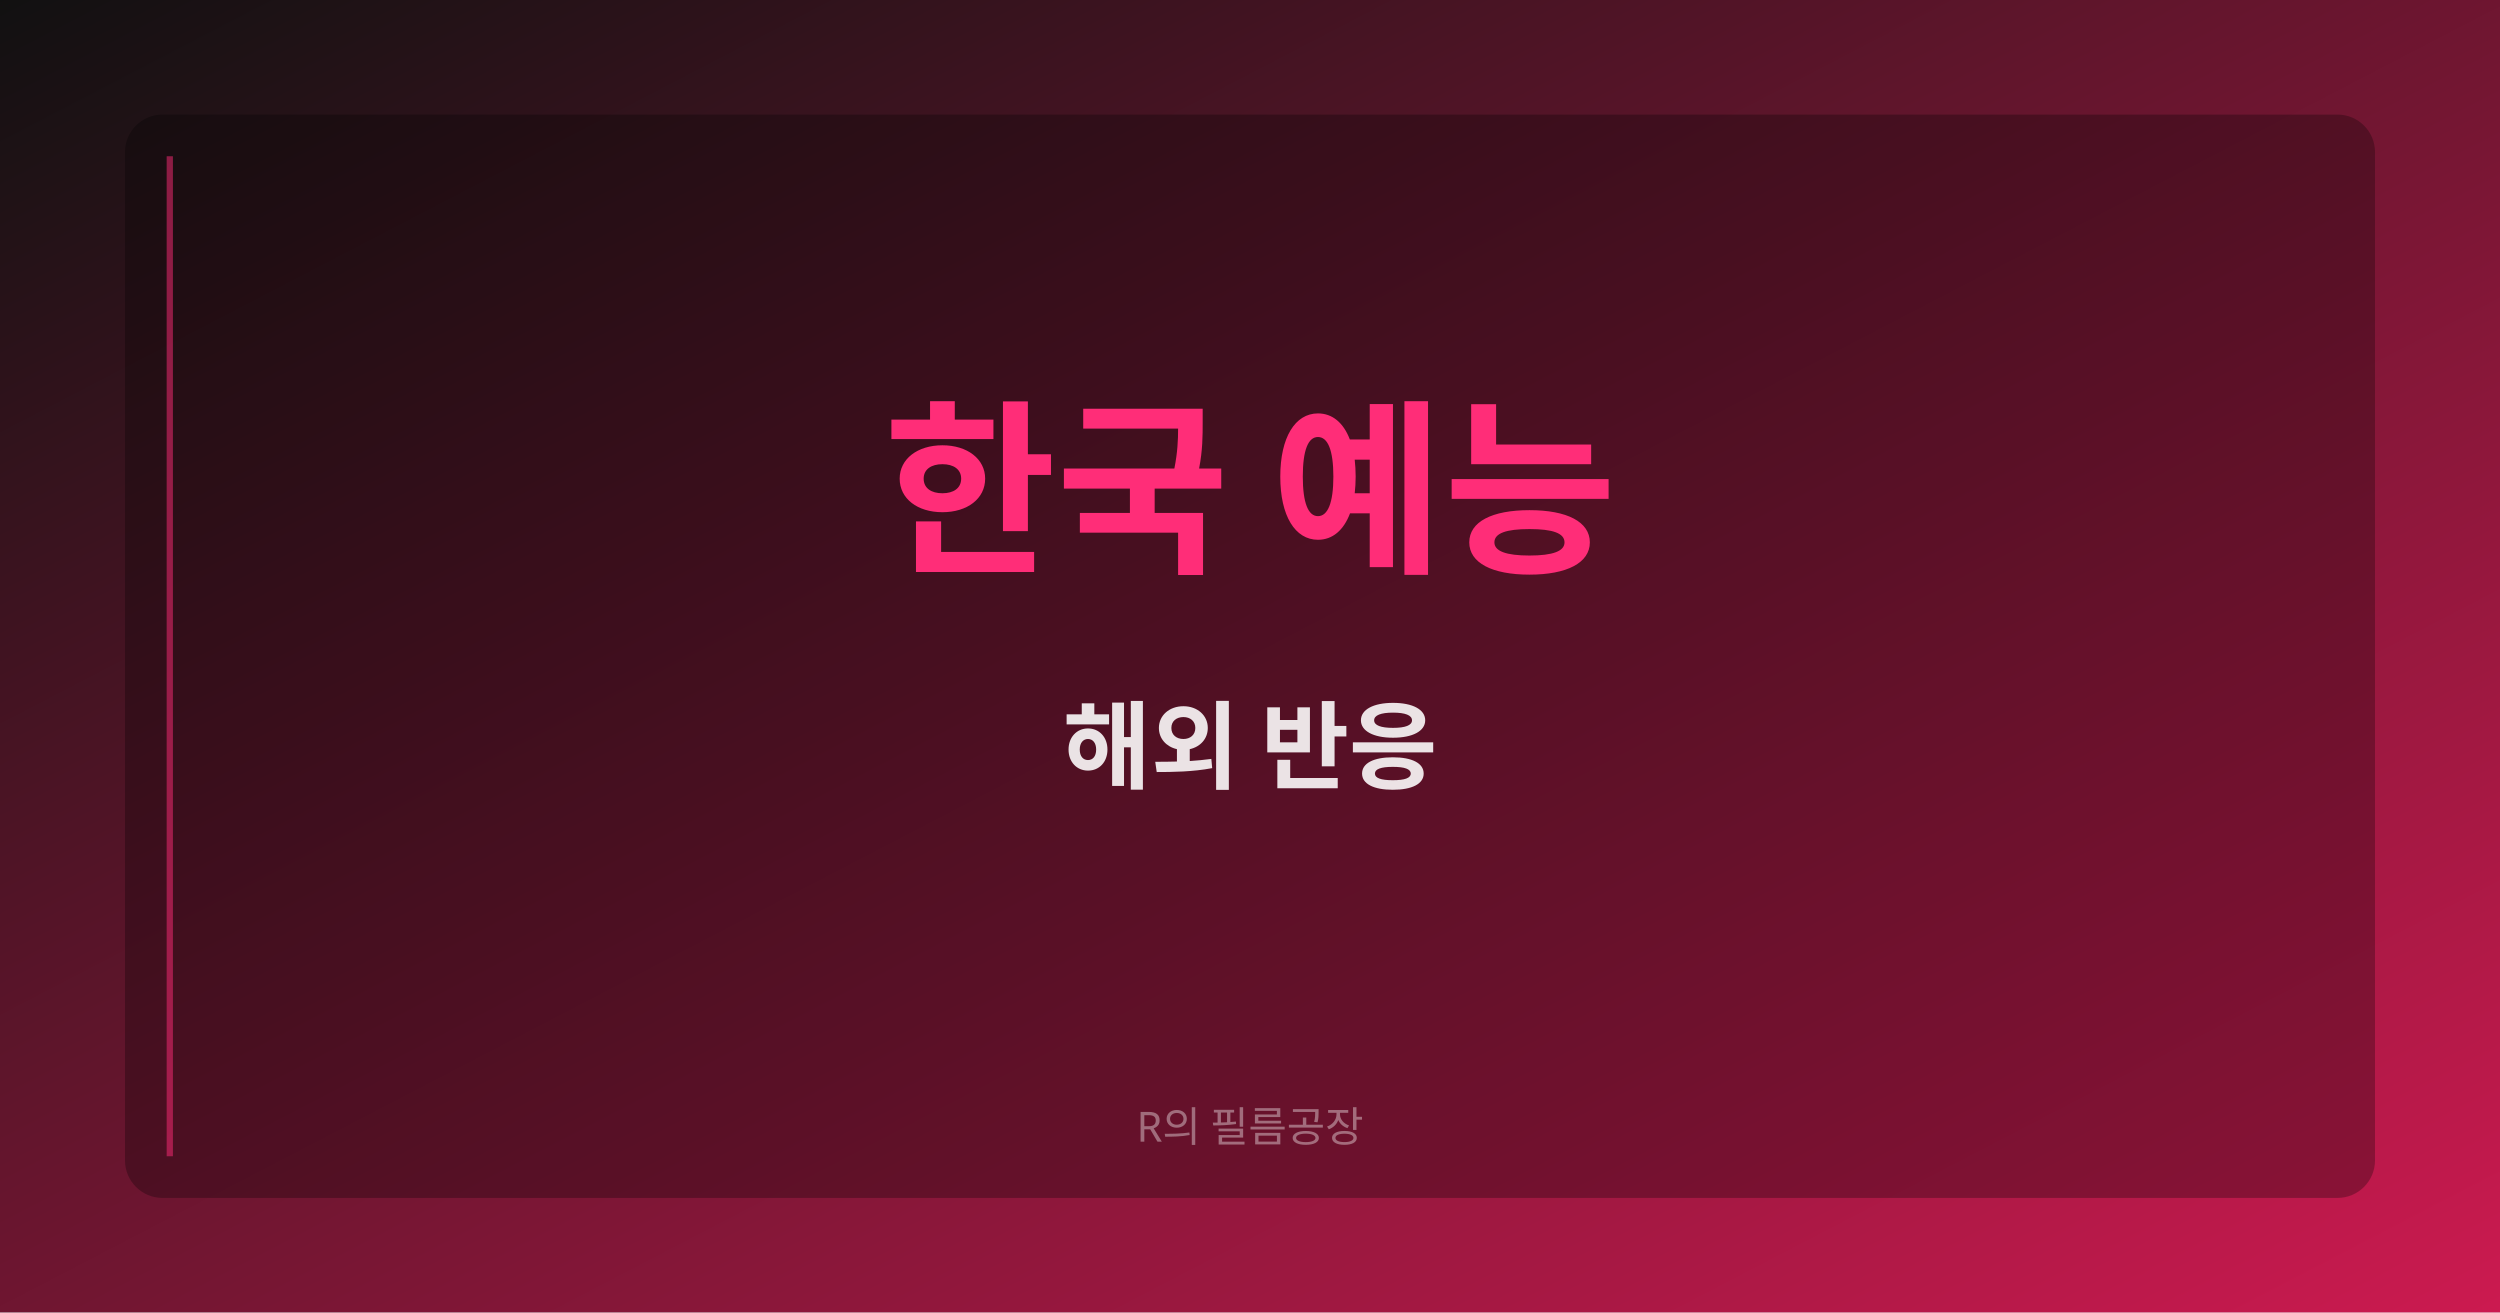
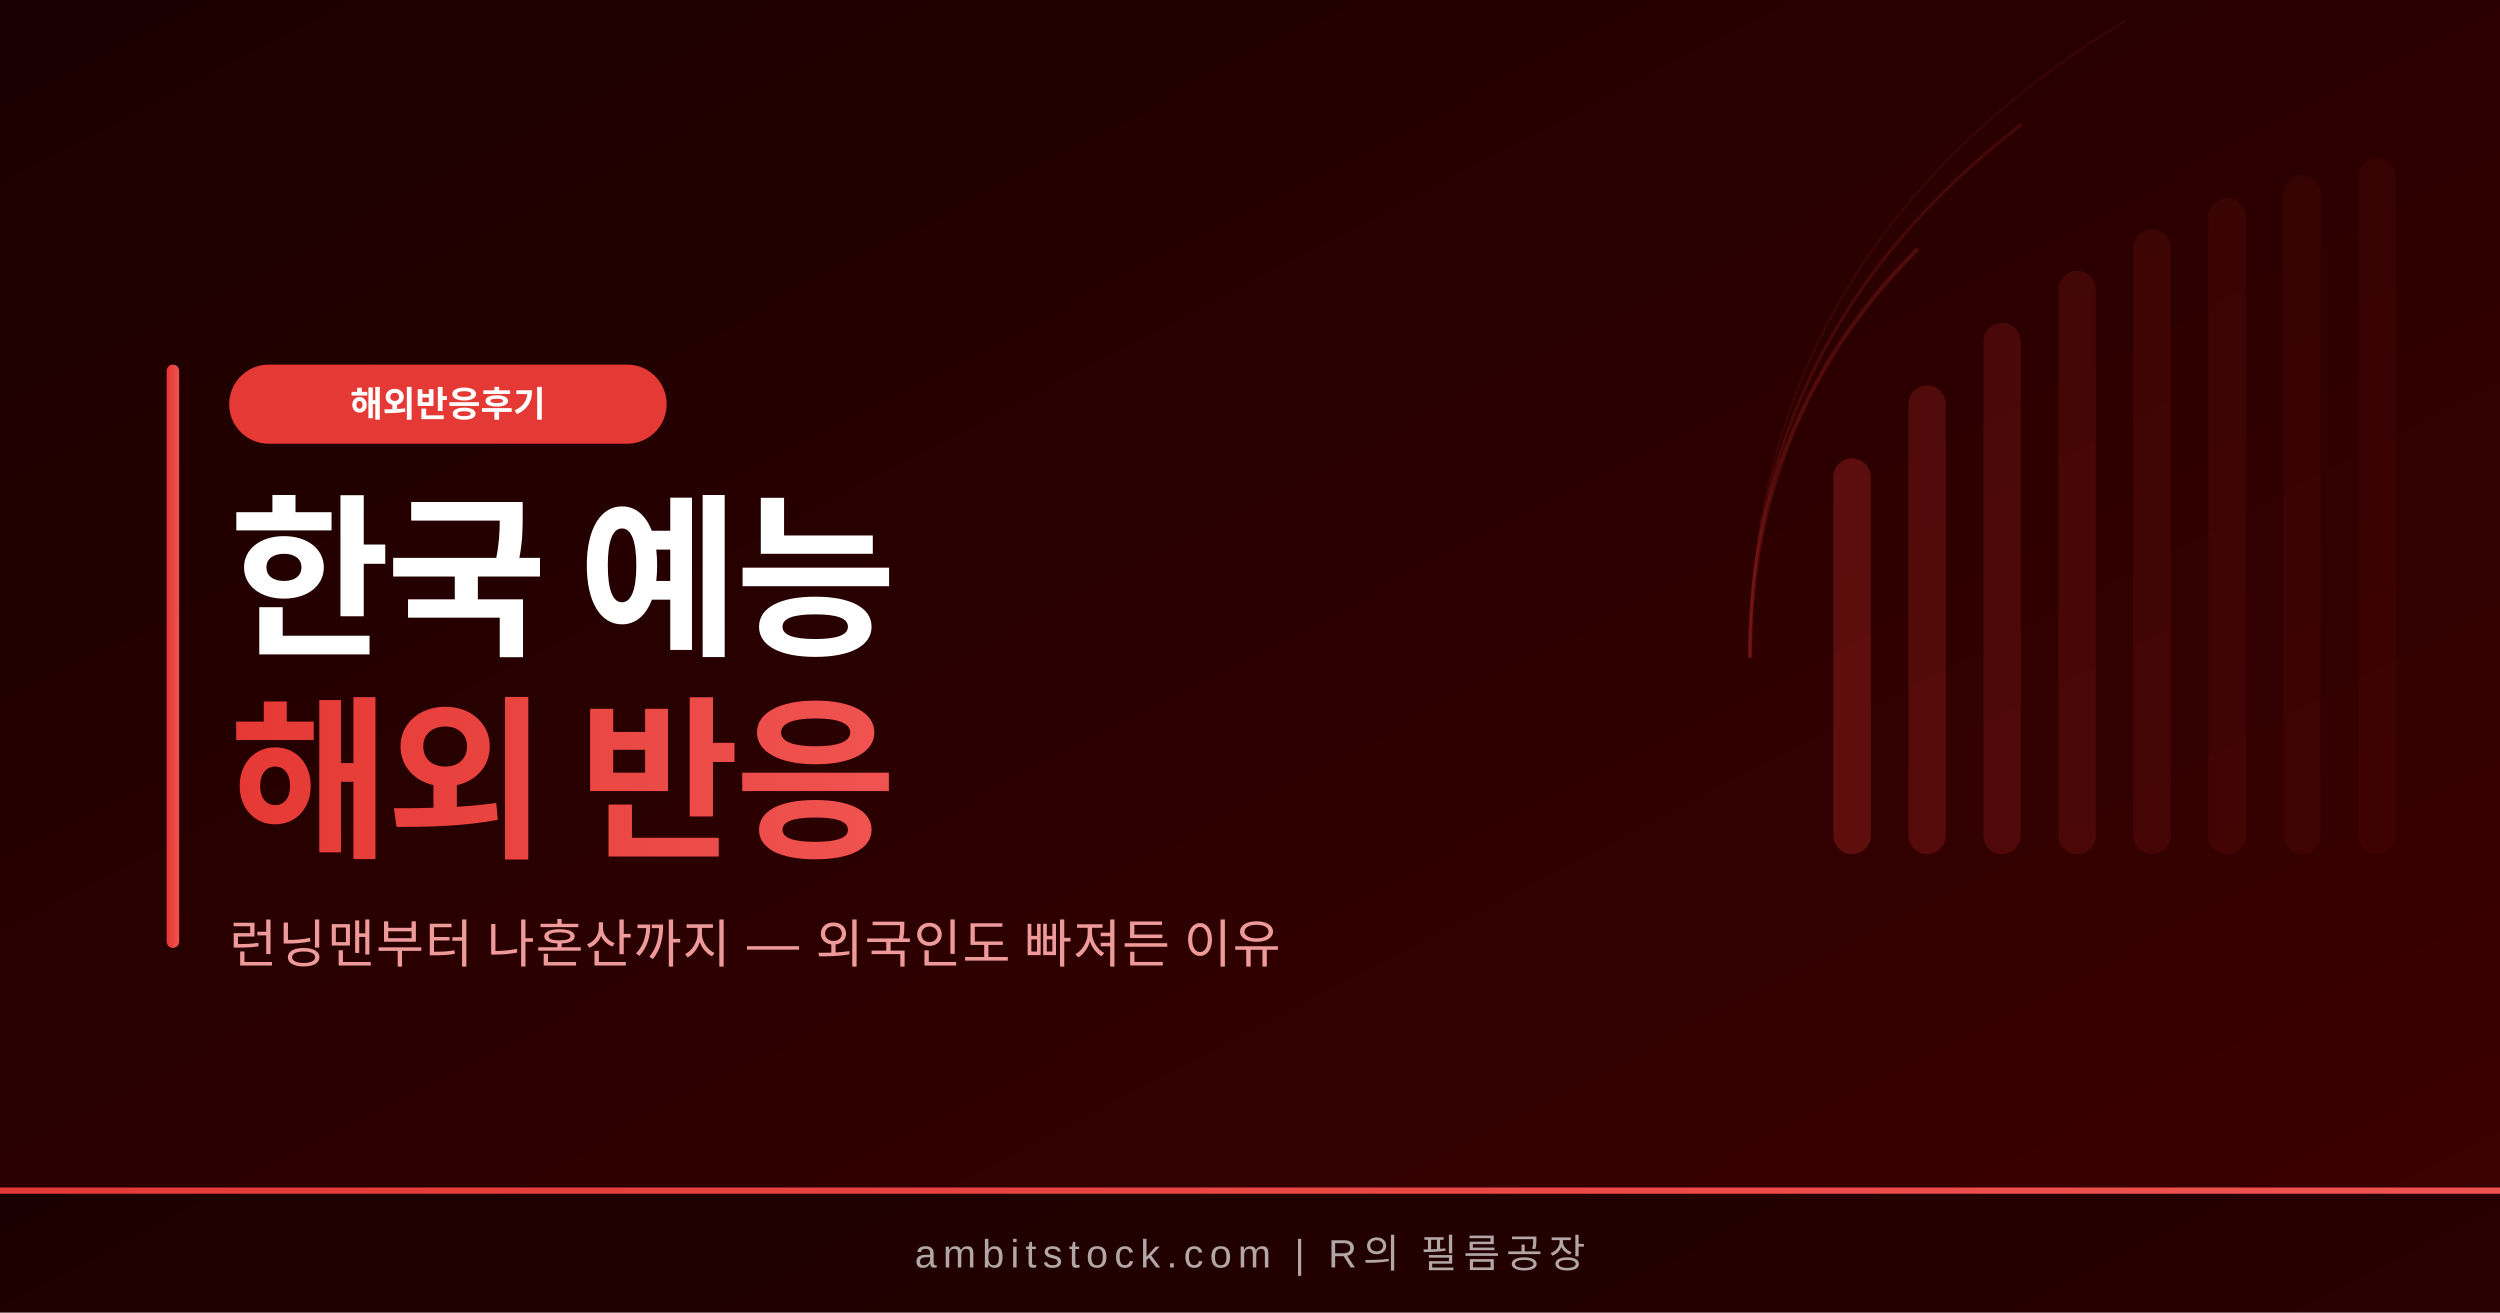
- <svg xmlns="http://www.w3.org/2000/svg" width="1200" height="630">
+ <svg xmlns="http://www.w3.org/2000/svg" viewBox="0 0 1200 630" width="1200" height="630">
  <defs>
-     <linearGradient id="bg" x1="0%" y1="0%" x2="100%" y2="100%">
-       <stop offset="0%" style="stop-color:#111111" />
-       <stop offset="100%" style="stop-color:#cc1a50" />
+     <linearGradient id="bg49" x1="0%" y1="0%" x2="100%" y2="100%">
+       <stop offset="0%" stop-color="#1a0000" />
+       <stop offset="100%" stop-color="#3d0000" />
+     </linearGradient>
+     <linearGradient id="accent49" x1="0%" y1="0%" x2="100%" y2="0%">
+       <stop offset="0%" stop-color="#e53935" />
+       <stop offset="100%" stop-color="#ef5350" />
    </linearGradient>
  </defs>
-   <rect width="1200" height="630" fill="url(#bg)" />
-   <rect x="60" y="55" width="1080" height="520" rx="18" fill="rgba(0,0,0,0.28)" />
-   <rect x="80" y="75" width="3" height="480" fill="rgba(255,45,120,0.5)" />
-   <text x="600" y="268" text-anchor="middle" font-size="90" font-weight="900" fill="#ff2d78" font-family="Pretendard, sans-serif">한국 예능</text>
-   <text x="600" y="375" text-anchor="middle" font-size="46" font-weight="700" fill="rgba(255,255,255,0.88)" font-family="Pretendard, sans-serif">해외 반응</text>
-   <text x="600" y="548" text-anchor="middle" font-size="20" fill="rgba(255,255,255,0.38)" font-family="Pretendard, sans-serif">R의 필름공장</text>
+   <rect width="1200" height="630" fill="url(#bg49)" />
+   <rect x="880" y="220" width="18" height="190" rx="9" fill="#e53935" fill-opacity="0.25" />
+   <rect x="916" y="185" width="18" height="225" rx="9" fill="#e53935" fill-opacity="0.20" />
+   <rect x="952" y="155" width="18" height="255" rx="9" fill="#e53935" fill-opacity="0.16" />
+   <rect x="988" y="130" width="18" height="280" rx="9" fill="#e53935" fill-opacity="0.13" />
+   <rect x="1024" y="110" width="18" height="300" rx="9" fill="#e53935" fill-opacity="0.10" />
+   <rect x="1060" y="95" width="18" height="315" rx="9" fill="#e53935" fill-opacity="0.08" />
+   <rect x="1096" y="84" width="18" height="326" rx="9" fill="#e53935" fill-opacity="0.06" />
+   <rect x="1132" y="76" width="18" height="334" rx="9" fill="#e53935" fill-opacity="0.05" />
+   <path d="M840,315 Q840,200 920,120" fill="none" stroke="#e53935" stroke-width="2" stroke-opacity="0.2" stroke-linecap="round" />
+   <path d="M840,315 Q840,160 970,60" fill="none" stroke="#e53935" stroke-width="1.5" stroke-opacity="0.15" stroke-linecap="round" />
+   <path d="M840,315 Q840,120 1020,10" fill="none" stroke="#e53935" stroke-width="1" stroke-opacity="0.10" stroke-linecap="round" />
+   <rect x="80" y="175" width="6" height="280" fill="url(#accent49)" rx="3" />
+   <rect x="110" y="175" width="210" height="38" rx="19" fill="#e53935" />
+   <text x="215" y="194" font-family="'Segoe UI','Malgun Gothic',Arial,sans-serif" font-size="17" font-weight="700" fill="white" text-anchor="middle" dominant-baseline="middle">해외반응후기</text>
+   <text x="110" y="308" font-family="'Segoe UI','Malgun Gothic',Arial,sans-serif" font-size="84" font-weight="900" fill="white" letter-spacing="-2">한국 예능</text>
+   <text x="110" y="405" font-family="'Segoe UI','Malgun Gothic',Arial,sans-serif" font-size="84" font-weight="900" fill="url(#accent49)" letter-spacing="-2">해외 반응</text>
+   <text x="110" y="462" font-family="'Segoe UI','Malgun Gothic',Arial,sans-serif" font-size="25" fill="#ef9a9a" letter-spacing="0.5">런닝맨부터 나혼산까지 — 외국인도 빠져든 이유</text>
+   <rect x="0" y="570" width="1200" height="60" fill="#000" fill-opacity="0.35" />
+   <rect x="0" y="570" width="1200" height="3" fill="url(#accent49)" />
+   <text x="600" y="603" font-family="'Segoe UI',Arial,sans-serif" font-size="19" fill="white" fill-opacity="0.65" text-anchor="middle" dominant-baseline="middle" letter-spacing="3">ambitstock.com | R의 필름공장</text>
</svg>
